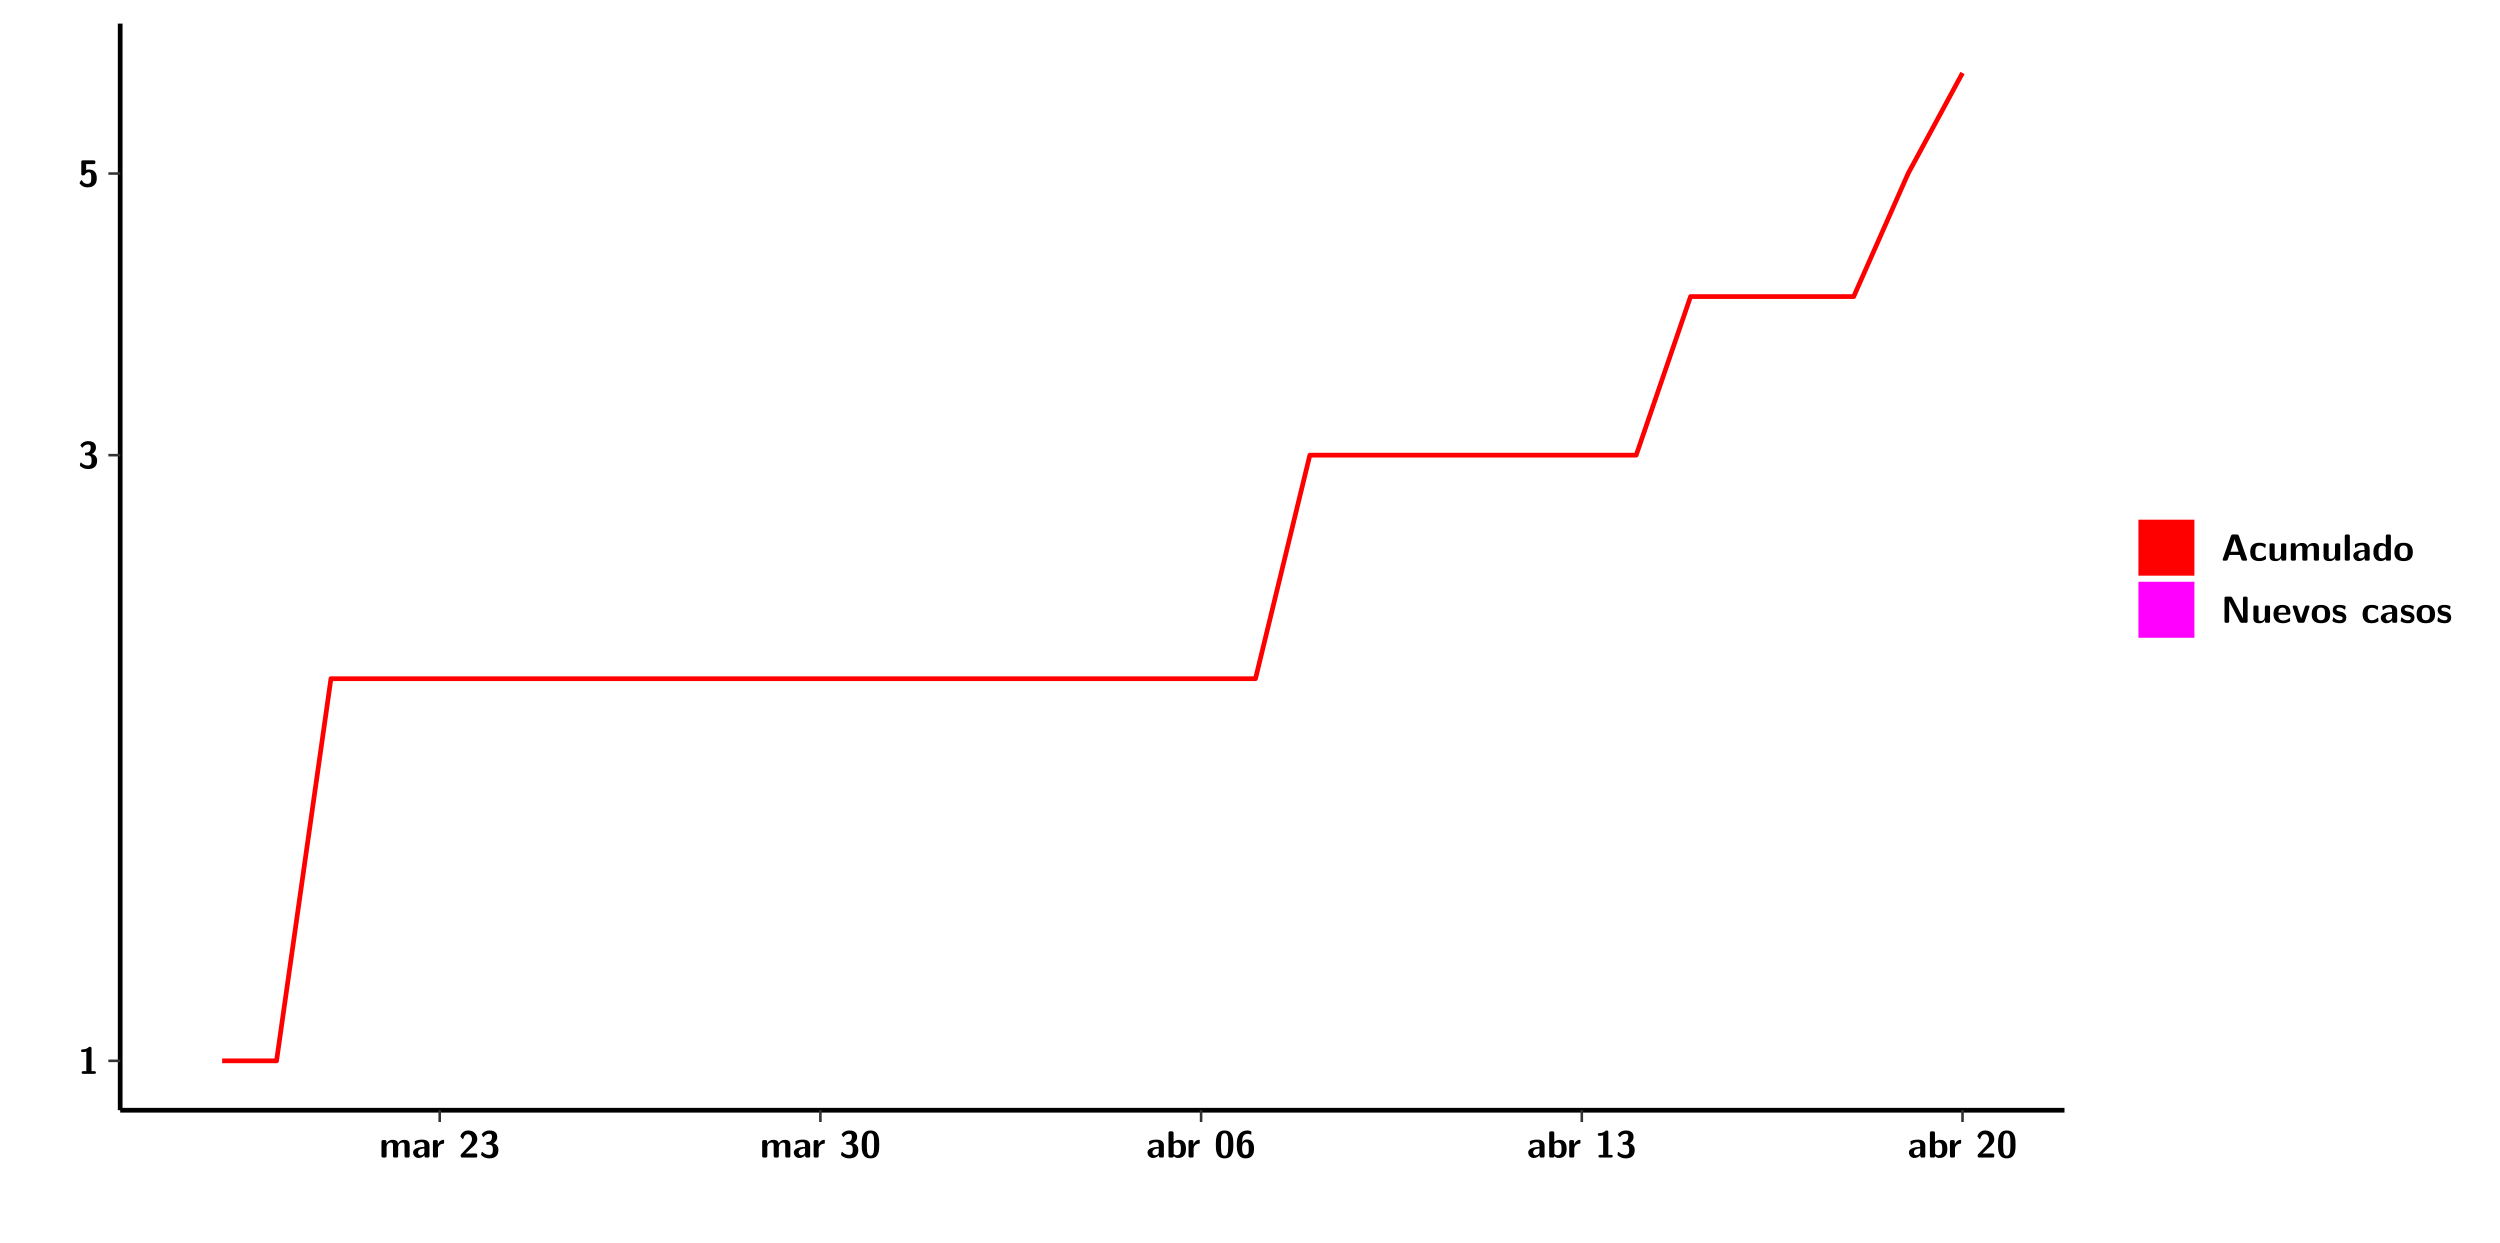
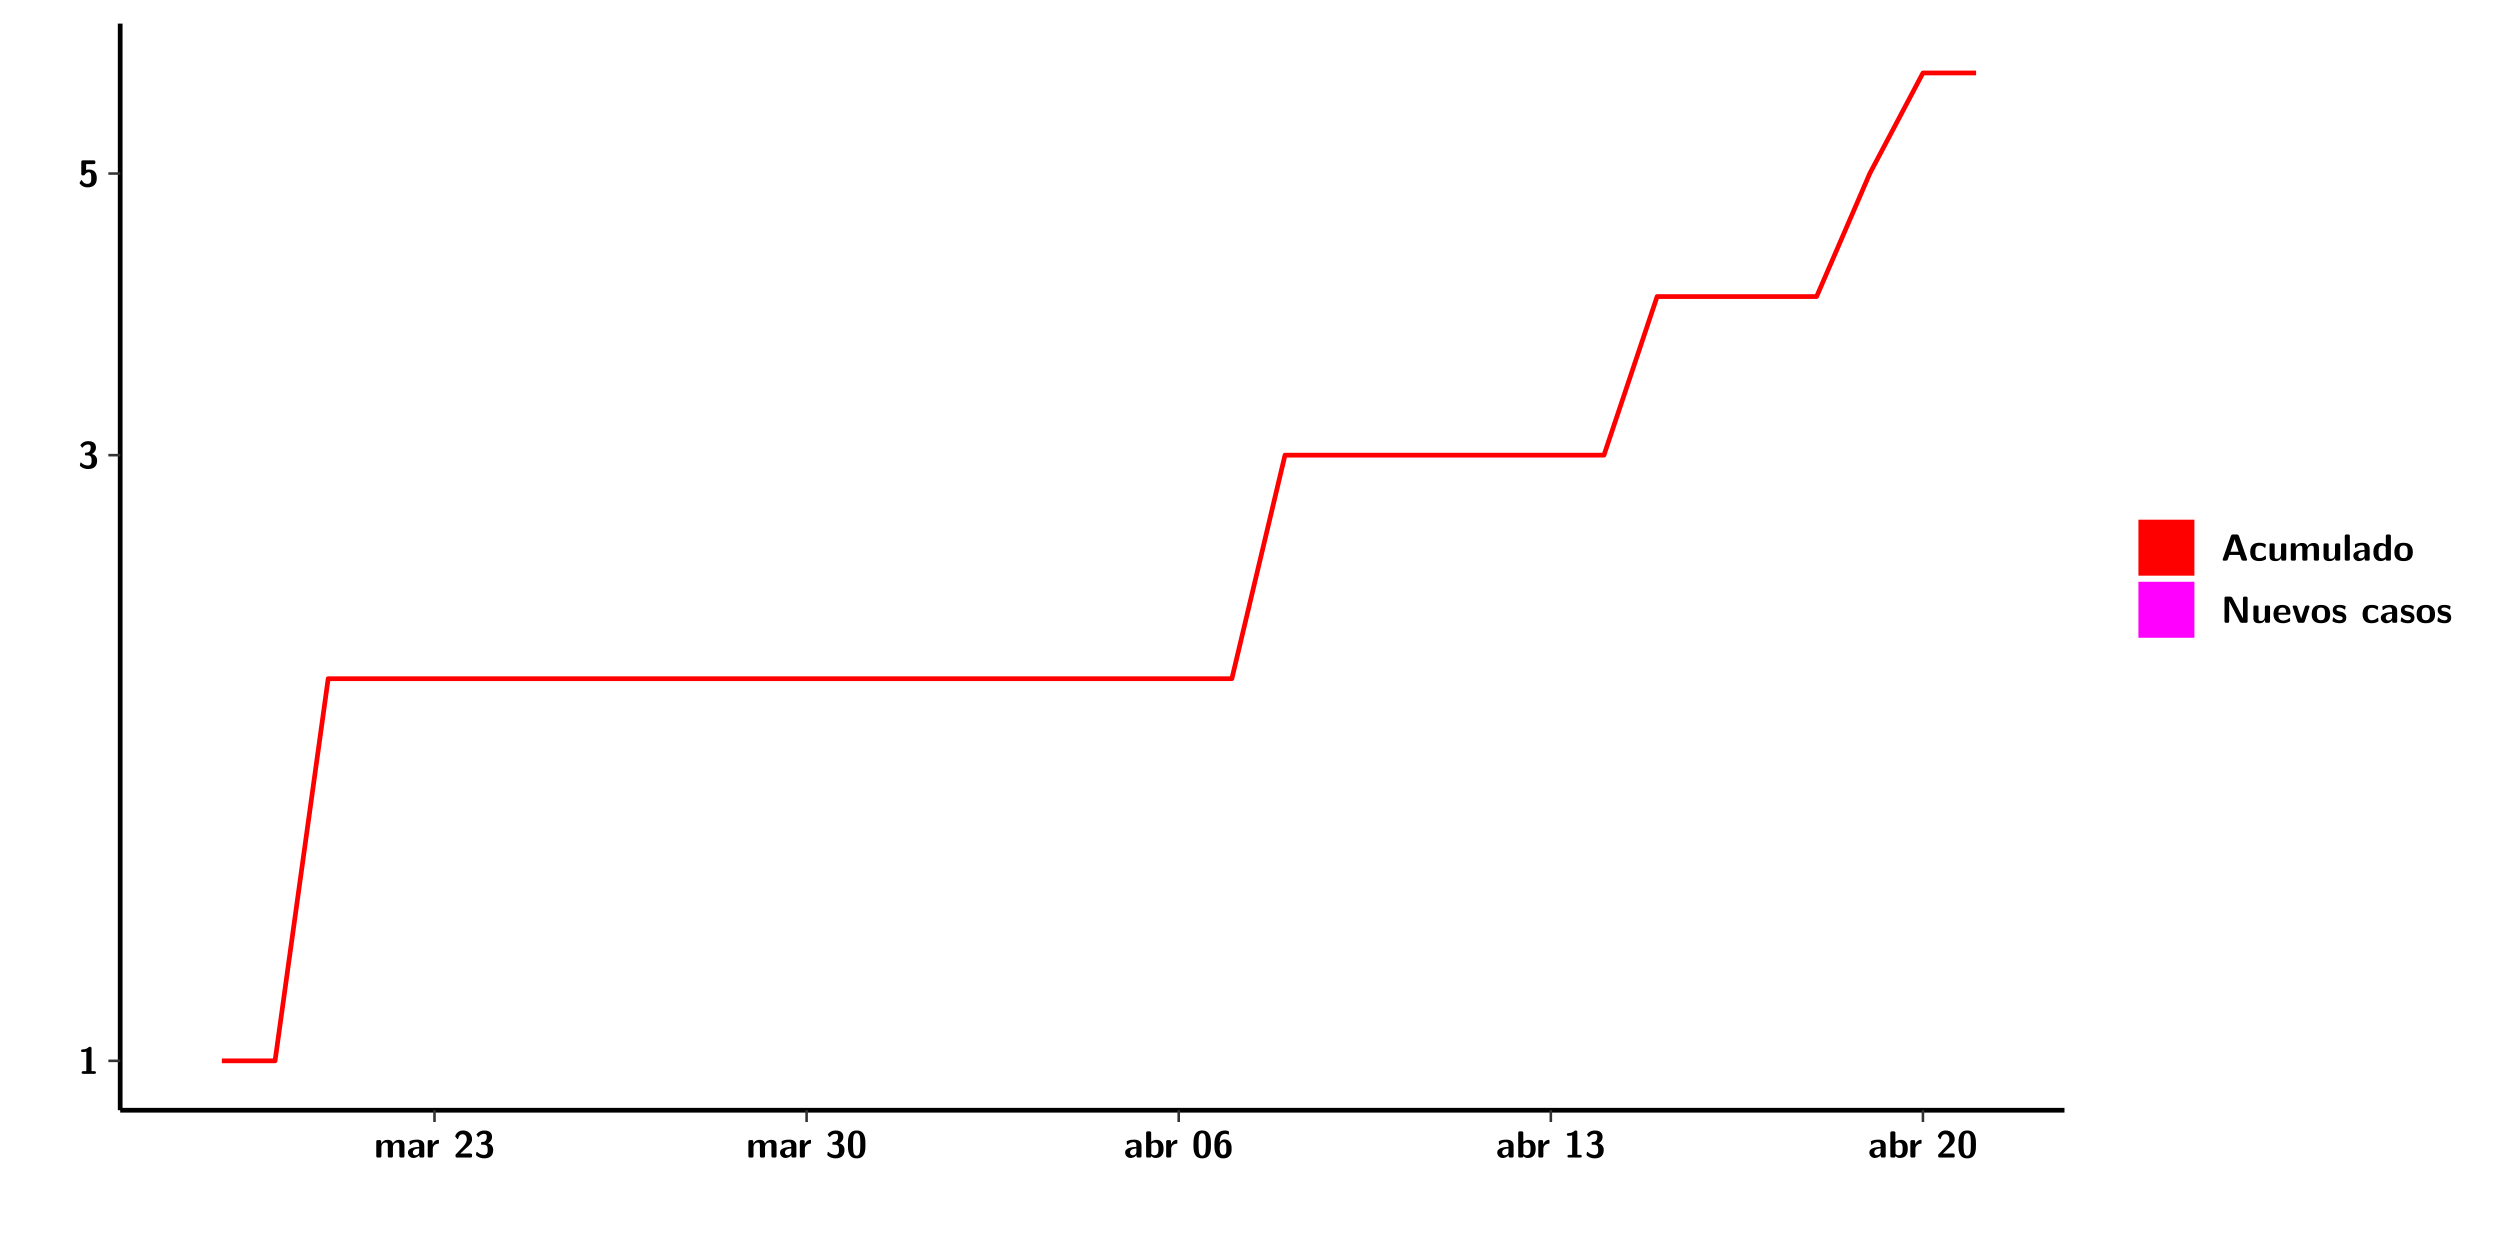
<svg xmlns="http://www.w3.org/2000/svg" xmlns:xlink="http://www.w3.org/1999/xlink" width="579.653pt" height="288pt" viewBox="0 0 579.653 288" version="1.1">
  <defs>
    <g>
      <symbol overflow="visible" id="glyph0-0">
        <path style="stroke:none;" d="" />
      </symbol>
      <symbol overflow="visible" id="glyph0-1">
        <path style="stroke:none;" d="M 3.109 -5.859 C 3.109 -6.016 3.109 -6.281 2.719 -6.281 C 2.547 -6.281 2.516 -6.266 2.406 -6.156 C 2.25 -6.016 1.922 -5.688 1.047 -5.672 C 0.891 -5.672 0.672 -5.609 0.672 -5.359 C 0.672 -5.047 0.969 -5.047 1.094 -5.047 C 1.344 -5.047 1.656 -5.078 1.906 -5.156 L 1.906 -0.625 L 1.234 -0.625 C 1.109 -0.625 0.812 -0.625 0.812 -0.312 C 0.812 0 1.109 0 1.234 0 L 3.719 0 C 3.828 0 4.141 0 4.141 -0.312 C 4.141 -0.625 3.828 -0.625 3.719 -0.625 L 3.109 -0.625 Z M 3.109 -5.859 " />
      </symbol>
      <symbol overflow="visible" id="glyph0-2">
        <path style="stroke:none;" d="M 0.844 -4.859 C 0.906 -4.766 0.953 -4.766 0.969 -4.766 C 1.031 -4.766 1.047 -4.797 1.094 -4.859 C 1.547 -5.5 2.172 -5.5 2.281 -5.5 C 2.844 -5.5 2.922 -5.203 2.922 -4.781 C 2.922 -4.656 2.922 -4.234 2.641 -3.906 C 2.438 -3.656 2.219 -3.641 1.953 -3.625 C 1.859 -3.609 1.688 -3.609 1.672 -3.578 C 1.609 -3.562 1.609 -3.5 1.609 -3.359 L 1.609 -3.203 C 1.609 -2.984 1.609 -2.969 1.844 -2.969 L 2.219 -2.969 C 3.031 -2.969 3.125 -2.469 3.125 -1.797 C 3.125 -1.203 3.062 -0.625 2.266 -0.625 C 1.984 -0.625 1.328 -0.688 0.75 -1.25 C 0.672 -1.328 0.656 -1.328 0.625 -1.328 C 0.531 -1.328 0.516 -1.25 0.516 -1.234 C 0.516 -1.234 0.406 -0.672 0.406 -0.625 C 0.406 -0.516 1.156 0.188 2.312 0.188 C 3.812 0.188 4.406 -0.609 4.406 -1.781 C 4.406 -2.562 3.984 -3.109 3.203 -3.297 C 3.906 -3.688 4.141 -4.266 4.141 -4.766 C 4.141 -6.156 2.891 -6.281 2.328 -6.281 C 1.125 -6.281 0.531 -5.422 0.531 -5.344 C 0.531 -5.297 0.594 -5.219 0.594 -5.219 Z M 0.844 -4.859 " />
      </symbol>
      <symbol overflow="visible" id="glyph0-3">
        <path style="stroke:none;" d="M 1.859 -5.203 L 3.578 -5.203 C 4 -5.203 4 -5.406 4 -5.641 C 4 -5.875 4 -6.078 3.578 -6.078 L 1.141 -6.078 C 0.875 -6.078 0.734 -6.031 0.734 -5.688 L 0.734 -3 C 0.734 -2.609 0.922 -2.594 1.172 -2.594 C 1.391 -2.594 1.469 -2.594 1.594 -2.812 C 1.812 -3.141 2.109 -3.328 2.469 -3.328 C 3.047 -3.328 3.047 -2.656 3.047 -1.969 C 3.047 -1.297 3.047 -0.625 2.125 -0.625 C 1.844 -0.625 1.25 -0.703 0.906 -1.406 C 0.875 -1.453 0.844 -1.5 0.781 -1.5 C 0.719 -1.5 0.703 -1.469 0.656 -1.391 C 0.531 -1.188 0.328 -0.891 0.328 -0.828 C 0.328 -0.75 0.891 0.188 2.141 0.188 C 3.562 0.188 4.328 -0.516 4.328 -1.938 C 4.328 -3.094 3.844 -3.953 2.5 -3.953 C 2.281 -3.953 2.078 -3.922 1.859 -3.844 Z M 1.859 -5.203 " />
      </symbol>
      <symbol overflow="visible" id="glyph0-4">
        <path style="stroke:none;" d="M 7.062 -2.844 C 7.062 -3.75 6.672 -4.109 5.781 -4.109 C 5.156 -4.109 4.688 -3.828 4.359 -3.25 C 4.219 -4.078 3.484 -4.109 3.109 -4.109 C 2.938 -4.109 2.578 -4.109 2.188 -3.828 C 1.906 -3.625 1.734 -3.344 1.672 -3.203 L 1.672 -3.641 C 1.672 -3.922 1.609 -4.062 1.25 -4.062 L 0.953 -4.062 C 0.625 -4.062 0.531 -3.969 0.531 -3.641 L 0.531 -0.422 C 0.531 -0.109 0.625 0 0.953 0 L 1.297 0 C 1.625 0 1.719 -0.109 1.719 -0.422 L 1.719 -2.359 C 1.719 -3.141 2.25 -3.484 2.688 -3.484 C 3.109 -3.484 3.203 -3.297 3.203 -2.828 L 3.203 -0.422 C 3.203 -0.109 3.297 0 3.625 0 L 3.969 0 C 4.297 0 4.391 -0.109 4.391 -0.422 L 4.391 -2.359 C 4.391 -3.141 4.922 -3.484 5.359 -3.484 C 5.781 -3.484 5.875 -3.297 5.875 -2.828 L 5.875 -0.422 C 5.875 -0.109 5.969 0 6.297 0 L 6.641 0 C 6.984 0 7.062 -0.109 7.062 -0.422 Z M 7.062 -2.844 " />
      </symbol>
      <symbol overflow="visible" id="glyph0-5">
        <path style="stroke:none;" d="M 4.062 -2.766 C 4.062 -4.156 2.734 -4.156 2.297 -4.156 C 1.891 -4.156 1.453 -4.125 0.859 -3.891 C 0.672 -3.797 0.625 -3.781 0.625 -3.688 C 0.625 -3.625 0.688 -3.109 0.688 -3.047 C 0.703 -2.984 0.75 -2.938 0.812 -2.938 C 0.844 -2.938 0.875 -2.969 0.906 -3 C 1.281 -3.391 1.719 -3.578 2.266 -3.578 C 2.734 -3.578 2.875 -3.297 2.875 -2.781 L 2.875 -2.469 C 2.562 -2.469 0.266 -2.453 0.266 -1.172 C 0.266 -0.547 0.766 0.094 1.531 0.094 C 1.828 0.094 2.484 0.016 2.906 -0.594 L 2.906 -0.422 C 2.906 -0.141 2.969 0 3.328 0 L 3.641 0 C 3.984 0 4.062 -0.109 4.062 -0.422 Z M 2.875 -1.344 C 2.875 -0.531 2.047 -0.531 2.016 -0.531 C 1.641 -0.531 1.406 -0.844 1.406 -1.188 C 1.406 -2.047 2.625 -2.109 2.875 -2.109 Z M 2.875 -1.344 " />
      </symbol>
      <symbol overflow="visible" id="glyph0-6">
        <path style="stroke:none;" d="M 1.703 -2.016 C 1.703 -2.844 2.391 -3.188 2.938 -3.219 C 3.109 -3.234 3.125 -3.234 3.125 -3.469 L 3.125 -3.875 C 3.125 -4.047 3.125 -4.109 2.969 -4.109 C 2.719 -4.109 2.078 -4.031 1.672 -3.078 L 1.656 -3.078 L 1.656 -3.641 C 1.656 -3.922 1.594 -4.062 1.234 -4.062 L 0.953 -4.062 C 0.641 -4.062 0.531 -3.969 0.531 -3.641 L 0.531 -0.422 C 0.531 -0.109 0.625 0 0.953 0 L 1.281 0 C 1.609 0 1.703 -0.109 1.703 -0.422 Z M 1.703 -2.016 " />
      </symbol>
      <symbol overflow="visible" id="glyph0-7">
        <path style="stroke:none;" d="M 0.562 -0.75 C 0.484 -0.656 0.484 -0.641 0.484 -0.484 L 0.484 -0.422 C 0.484 -0.109 0.578 0 0.906 0 L 3.906 0 C 4.25 0 4.328 -0.109 4.328 -0.422 L 4.328 -0.531 C 4.328 -0.672 4.328 -0.828 4.141 -0.906 C 4.078 -0.953 3.797 -0.953 3.625 -0.953 C 3.438 -0.953 3.219 -0.938 3.031 -0.938 L 1.609 -0.938 L 2.766 -2.031 C 2.906 -2.141 3.234 -2.422 3.359 -2.547 C 3.844 -3.016 4.328 -3.484 4.328 -4.266 C 4.328 -5.328 3.562 -6.281 2.266 -6.281 C 1.969 -6.281 1.469 -6.234 1.047 -5.891 C 0.969 -5.828 0.562 -5.516 0.406 -4.922 L 0.844 -4.359 C 0.891 -4.297 0.922 -4.266 0.984 -4.266 C 1.062 -4.266 1.078 -4.328 1.109 -4.422 C 1.281 -5.031 1.578 -5.406 2.141 -5.406 C 2.828 -5.406 3.109 -4.781 3.109 -4.25 C 3.109 -3.688 2.766 -3.094 2.25 -2.531 Z M 0.562 -0.75 " />
      </symbol>
      <symbol overflow="visible" id="glyph0-8">
        <path style="stroke:none;" d="M 4.438 -3 C 4.438 -4.203 4.438 -6.281 2.406 -6.281 C 0.375 -6.281 0.375 -4.219 0.375 -3 C 0.375 -1.812 0.375 0.188 2.406 0.188 C 4.438 0.188 4.438 -1.781 4.438 -3 Z M 2.406 -0.438 C 1.75 -0.438 1.656 -1.25 1.625 -1.484 C 1.562 -1.953 1.562 -2.766 1.562 -3.125 C 1.562 -3.641 1.562 -4.203 1.625 -4.641 C 1.641 -4.875 1.734 -5.641 2.406 -5.641 C 3.047 -5.641 3.156 -4.906 3.188 -4.734 C 3.25 -4.281 3.25 -3.594 3.25 -3.125 C 3.25 -2.625 3.25 -1.953 3.188 -1.469 C 3.156 -1.234 3.062 -0.438 2.406 -0.438 Z M 2.406 -0.438 " />
      </symbol>
      <symbol overflow="visible" id="glyph0-9">
        <path style="stroke:none;" d="M 1.703 -5.656 C 1.703 -5.938 1.641 -6.078 1.281 -6.078 L 0.953 -6.078 C 0.641 -6.078 0.531 -5.984 0.531 -5.656 L 0.531 -0.422 C 0.531 -0.109 0.625 0 0.953 0 L 1.312 0 C 1.453 0 1.719 0 1.734 -0.344 C 2.125 0.094 2.578 0.094 2.719 0.094 C 4.578 0.094 4.578 -1.594 4.578 -2.031 C 4.578 -2.453 4.578 -4.109 2.938 -4.109 C 2.219 -4.109 1.781 -3.703 1.703 -3.625 Z M 1.734 -3.172 C 1.844 -3.281 2.109 -3.484 2.5 -3.484 C 3.391 -3.484 3.391 -2.672 3.391 -2.016 C 3.391 -1.375 3.391 -0.531 2.406 -0.531 C 2.047 -0.531 1.828 -0.75 1.734 -0.875 Z M 1.734 -3.172 " />
      </symbol>
      <symbol overflow="visible" id="glyph0-10">
        <path style="stroke:none;" d="M 3.781 -5.859 C 3.781 -6.062 3.781 -6.078 3.484 -6.188 C 3.25 -6.281 3.016 -6.281 2.922 -6.281 C 0.406 -6.281 0.406 -3.75 0.406 -2.984 C 0.406 -2.078 0.406 0.188 2.453 0.188 C 3.125 0.188 3.547 0.031 3.906 -0.375 C 4.359 -0.891 4.406 -1.391 4.406 -2.062 C 4.406 -2.562 4.406 -4.203 2.703 -4.203 C 2.219 -4.203 1.859 -3.922 1.625 -3.422 C 1.672 -4.203 1.688 -4.406 1.812 -4.75 C 2.062 -5.422 2.641 -5.5 2.953 -5.5 C 3.109 -5.5 3.344 -5.469 3.547 -5.359 C 3.609 -5.312 3.641 -5.297 3.688 -5.297 C 3.781 -5.297 3.781 -5.406 3.781 -5.531 Z M 2.438 -0.625 C 1.75 -0.625 1.641 -1.422 1.641 -2.172 C 1.641 -2.906 1.859 -3.562 2.484 -3.562 C 3.188 -3.562 3.188 -2.938 3.188 -2.078 C 3.188 -1.219 3.188 -0.625 2.438 -0.625 Z M 2.438 -0.625 " />
      </symbol>
      <symbol overflow="visible" id="glyph0-11">
        <path style="stroke:none;" d="M 4.156 -5.703 C 4.031 -6.078 3.766 -6.078 3.594 -6.078 L 2.828 -6.078 C 2.641 -6.078 2.391 -6.078 2.266 -5.703 L 0.406 -0.406 C 0.375 -0.297 0.375 -0.281 0.375 -0.234 C 0.375 0 0.594 0 0.703 0 L 1.031 0 C 1.188 0 1.453 0 1.578 -0.344 L 1.922 -1.328 L 4.344 -1.328 L 4.641 -0.484 C 4.75 -0.172 4.812 0 5.234 0 L 5.703 0 C 5.828 0 6.047 0 6.047 -0.234 C 6.047 -0.281 6.047 -0.297 6 -0.406 Z M 2.812 -3.938 C 2.938 -4.328 3.062 -4.656 3.125 -4.969 L 3.141 -4.969 C 3.188 -4.766 3.188 -4.75 3.25 -4.547 L 4.078 -2.078 L 2.188 -2.078 Z M 2.812 -3.938 " />
      </symbol>
      <symbol overflow="visible" id="glyph0-12">
        <path style="stroke:none;" d="M 4 -0.438 C 4 -0.531 3.969 -0.938 3.953 -1.047 C 3.953 -1.078 3.938 -1.172 3.844 -1.172 C 3.812 -1.172 3.797 -1.172 3.703 -1.078 C 3.562 -0.953 3.141 -0.594 2.422 -0.594 C 1.516 -0.594 1.516 -1.469 1.516 -2.031 C 1.516 -2.75 1.562 -3.484 2.453 -3.484 C 3.031 -3.484 3.266 -3.344 3.578 -3.078 C 3.688 -2.984 3.703 -2.984 3.734 -2.984 C 3.828 -2.984 3.844 -3.062 3.844 -3.094 C 3.859 -3.172 3.953 -3.656 3.953 -3.703 C 3.953 -3.781 3.891 -3.812 3.75 -3.891 C 3.328 -4.078 3.062 -4.156 2.453 -4.156 C 1.141 -4.156 0.328 -3.547 0.328 -2.016 C 0.328 -0.562 1.078 0.094 2.406 0.094 C 2.641 0.094 3.172 0.094 3.75 -0.203 C 4 -0.344 4 -0.344 4 -0.438 Z M 4 -0.438 " />
      </symbol>
      <symbol overflow="visible" id="glyph0-13">
        <path style="stroke:none;" d="M 4.391 -3.594 C 4.391 -3.875 4.328 -4.016 3.969 -4.016 L 3.609 -4.016 C 3.281 -4.016 3.188 -3.906 3.188 -3.594 L 3.188 -1.516 C 3.188 -0.938 2.891 -0.438 2.266 -0.438 C 1.766 -0.438 1.719 -0.562 1.719 -1.031 L 1.719 -3.594 C 1.719 -3.875 1.656 -4.016 1.297 -4.016 L 0.953 -4.016 C 0.625 -4.016 0.531 -3.922 0.531 -3.594 L 0.531 -1.109 C 0.531 -0.172 1.031 0.094 1.953 0.094 C 2.188 0.094 2.812 0.094 3.219 -0.656 L 3.219 -0.422 C 3.219 -0.141 3.281 0 3.641 0 L 3.969 0 C 4.297 0 4.391 -0.109 4.391 -0.422 Z M 4.391 -3.594 " />
      </symbol>
      <symbol overflow="visible" id="glyph0-14">
        <path style="stroke:none;" d="M 1.703 -5.656 C 1.703 -5.938 1.641 -6.078 1.281 -6.078 L 0.953 -6.078 C 0.641 -6.078 0.531 -5.984 0.531 -5.656 L 0.531 -0.422 C 0.531 -0.109 0.625 0 0.953 0 L 1.281 0 C 1.609 0 1.703 -0.109 1.703 -0.422 Z M 1.703 -5.656 " />
      </symbol>
      <symbol overflow="visible" id="glyph0-15">
        <path style="stroke:none;" d="M 4.375 -5.656 C 4.375 -5.938 4.312 -6.078 3.953 -6.078 L 3.625 -6.078 C 3.297 -6.078 3.203 -5.969 3.203 -5.656 L 3.203 -3.672 C 2.812 -4.047 2.375 -4.109 2.109 -4.109 C 0.328 -4.109 0.328 -2.422 0.328 -2 C 0.328 -1.594 0.328 0.094 2.062 0.094 C 2.422 0.094 2.812 -0.016 3.188 -0.406 C 3.188 -0.094 3.297 0 3.609 0 L 3.953 0 C 4.281 0 4.375 -0.109 4.375 -0.422 Z M 3.188 -1.094 C 3.188 -0.953 3.188 -0.875 2.922 -0.688 C 2.703 -0.547 2.5 -0.531 2.406 -0.531 C 1.516 -0.531 1.516 -1.344 1.516 -2 C 1.516 -2.656 1.516 -3.484 2.5 -3.484 C 2.75 -3.484 2.984 -3.391 3.188 -3.203 Z M 3.188 -1.094 " />
      </symbol>
      <symbol overflow="visible" id="glyph0-16">
        <path style="stroke:none;" d="M 4.547 -1.969 C 4.547 -3.406 3.844 -4.156 2.406 -4.156 C 0.953 -4.156 0.266 -3.391 0.266 -1.969 C 0.266 -0.547 1.031 0.094 2.406 0.094 C 3.781 0.094 4.547 -0.531 4.547 -1.969 Z M 2.406 -0.594 C 1.469 -0.594 1.469 -1.375 1.469 -2.078 C 1.469 -2.75 1.469 -3.531 2.406 -3.531 C 3.344 -3.531 3.344 -2.766 3.344 -2.078 C 3.344 -1.391 3.344 -0.594 2.406 -0.594 Z M 2.406 -0.594 " />
      </symbol>
      <symbol overflow="visible" id="glyph0-17">
        <path style="stroke:none;" d="M 2.656 -5.734 C 2.469 -6.078 2.203 -6.078 2.031 -6.078 L 1.219 -6.078 C 0.906 -6.078 0.797 -5.984 0.797 -5.656 L 0.797 -0.422 C 0.797 -0.109 0.891 0 1.219 0 L 1.453 0 C 1.781 0 1.875 -0.109 1.875 -0.422 L 1.875 -5.016 L 1.891 -5.016 L 4.297 -0.344 C 4.484 0 4.75 0 4.922 0 L 5.734 0 C 6.062 0 6.156 -0.109 6.156 -0.422 L 6.156 -5.656 C 6.156 -5.938 6.094 -6.078 5.734 -6.078 L 5.5 -6.078 C 5.156 -6.078 5.078 -5.969 5.078 -5.656 L 5.078 -1.062 L 5.062 -1.062 Z M 2.656 -5.734 " />
      </symbol>
      <symbol overflow="visible" id="glyph0-18">
        <path style="stroke:none;" d="M 3.781 -1.875 C 3.984 -1.875 4.203 -1.891 4.203 -2.281 C 4.203 -3.406 3.672 -4.156 2.359 -4.156 C 0.969 -4.156 0.266 -3.375 0.266 -2.047 C 0.266 -0.609 1.109 0.094 2.484 0.094 C 2.812 0.094 3.312 0.047 3.891 -0.234 C 4.078 -0.328 4.141 -0.359 4.141 -0.469 C 4.141 -0.531 4.125 -0.781 4.109 -0.844 C 4.078 -1.125 4.062 -1.125 3.984 -1.125 C 3.953 -1.125 3.938 -1.125 3.844 -1.047 C 3.328 -0.594 2.797 -0.531 2.516 -0.531 C 1.531 -0.531 1.422 -1.312 1.391 -1.875 Z M 1.406 -2.344 C 1.422 -2.875 1.609 -3.531 2.359 -3.531 C 3.062 -3.531 3.203 -3.031 3.219 -2.344 Z M 1.406 -2.344 " />
      </symbol>
      <symbol overflow="visible" id="glyph0-19">
        <path style="stroke:none;" d="M 4.109 -3.609 C 4.141 -3.719 4.141 -3.75 4.141 -3.766 C 4.141 -4.016 3.922 -4.016 3.797 -4.016 L 3.609 -4.016 C 3.25 -4.016 3.141 -3.891 3.062 -3.641 L 2.203 -0.984 L 1.328 -3.641 C 1.266 -3.828 1.203 -4.016 0.781 -4.016 L 0.578 -4.016 C 0.453 -4.016 0.234 -4.016 0.234 -3.766 C 0.234 -3.75 0.234 -3.719 0.266 -3.609 L 1.312 -0.375 C 1.438 0 1.703 0 1.859 0 L 2.5 0 C 2.672 0 2.938 0 3.062 -0.375 Z M 4.109 -3.609 " />
      </symbol>
      <symbol overflow="visible" id="glyph0-20">
        <path style="stroke:none;" d="M 3.469 -1.234 C 3.469 -1.734 3.203 -2.031 3.047 -2.172 C 2.703 -2.484 2.391 -2.547 2.031 -2.609 C 1.547 -2.703 1.188 -2.766 1.188 -3.109 C 1.188 -3.469 1.484 -3.547 1.828 -3.547 C 2.406 -3.547 2.719 -3.328 2.953 -3.125 C 3.047 -3.047 3.062 -3.047 3.094 -3.047 C 3.188 -3.047 3.203 -3.125 3.203 -3.156 C 3.219 -3.219 3.312 -3.719 3.312 -3.766 C 3.312 -3.906 2.844 -4.031 2.75 -4.062 C 2.406 -4.156 2.125 -4.156 1.891 -4.156 C 1.5 -4.156 0.328 -4.156 0.328 -2.906 C 0.328 -2.484 0.516 -2.219 0.75 -2 C 1.062 -1.734 1.406 -1.672 1.906 -1.562 C 2.156 -1.531 2.609 -1.453 2.609 -1.062 C 2.609 -0.656 2.266 -0.594 1.922 -0.594 C 1.531 -0.594 1.047 -0.703 0.625 -1.188 C 0.594 -1.234 0.562 -1.266 0.516 -1.266 C 0.422 -1.266 0.406 -1.188 0.391 -1.125 C 0.375 -1.016 0.266 -0.516 0.266 -0.422 C 0.266 -0.266 0.922 -0.062 0.922 -0.047 C 1.406 0.094 1.766 0.094 1.922 0.094 C 2.359 0.094 3.469 0.062 3.469 -1.234 Z M 3.469 -1.234 " />
      </symbol>
    </g>
    <clipPath id="clip1">
      <path d="M 0 0 L 576.008 0 L 576.008 288 L 0 288 Z M 0 0 " />
    </clipPath>
    <clipPath id="clip2">
      <path d="M 27.867 5.477 L 478.672 5.477 L 478.672 257.414 L 27.867 257.414 Z M 27.867 5.477 " />
    </clipPath>
  </defs>
  <g id="surface1">
    <g clip-path="url(#clip1)" clip-rule="nonzero">
      <path style="fill-rule:nonzero;fill:rgb(100%,100%,100%);fill-opacity:1;stroke-width:0.598;stroke-linecap:round;stroke-linejoin:round;stroke:rgb(100%,100%,100%);stroke-opacity:1;stroke-miterlimit:10;" d="M 0 0 L 0 288.004 L 576.008 288.004 L 576.008 0 Z M 0 0 " transform="matrix(1,0,0,-1,0,288)" />
    </g>
    <g clip-path="url(#clip2)" clip-rule="nonzero">
      <path style=" stroke:none;fill-rule:nonzero;fill:rgb(100%,100%,100%);fill-opacity:1;" d="M 27.867 257.414 L 27.867 5.477 L 478.672 5.477 L 478.672 257.414 Z M 27.867 257.414 " />
    </g>
-     <path style="fill:none;stroke-width:1.096;stroke-linecap:butt;stroke-linejoin:round;stroke:rgb(100%,0%,0%);stroke-opacity:1;stroke-miterlimit:10;" d="M 51.508 42.031 L 64.121 42.031 L 76.734 130.641 L 291.102 130.641 L 303.703 182.469 L 379.371 182.469 L 391.977 219.242 L 429.805 219.242 L 442.418 247.766 L 455.031 271.078 " transform="matrix(1,0,0,-1,0,288)" />
+     <path style="fill:none;stroke-width:1.096;stroke-linecap:butt;stroke-linejoin:round;stroke:rgb(100%,0%,0%);stroke-opacity:1;stroke-miterlimit:10;" d="M 51.438 42.031 L 63.773 42.031 L 76.094 130.641 L 285.621 130.641 L 297.945 182.469 L 371.898 182.469 L 384.223 219.242 L 421.207 219.242 L 433.531 247.766 L 445.855 271.078 L 458.18 271.078 " transform="matrix(1,0,0,-1,0,288)" />
    <path style="fill:none;stroke-width:1.096;stroke-linecap:butt;stroke-linejoin:round;stroke:rgb(0%,0%,0%);stroke-opacity:1;stroke-miterlimit:10;" d="M 27.867 30.586 L 27.867 282.523 " transform="matrix(1,0,0,-1,0,288)" />
    <g style="fill:rgb(0%,0%,0%);fill-opacity:1;">
      <use xlink:href="#glyph0-1" x="18.112" y="248.986" />
    </g>
    <g style="fill:rgb(0%,0%,0%);fill-opacity:1;">
      <use xlink:href="#glyph0-2" x="18.112" y="108.563" />
    </g>
    <g style="fill:rgb(0%,0%,0%);fill-opacity:1;">
      <use xlink:href="#glyph0-3" x="18.112" y="43.258" />
    </g>
    <path style="fill:none;stroke-width:0.598;stroke-linecap:butt;stroke-linejoin:round;stroke:rgb(20%,20%,20%);stroke-opacity:1;stroke-miterlimit:10;" d="M 25.125 42.031 L 27.867 42.031 " transform="matrix(1,0,0,-1,0,288)" />
    <path style="fill:none;stroke-width:0.598;stroke-linecap:butt;stroke-linejoin:round;stroke:rgb(20%,20%,20%);stroke-opacity:1;stroke-miterlimit:10;" d="M 25.125 182.469 L 27.867 182.469 " transform="matrix(1,0,0,-1,0,288)" />
    <path style="fill:none;stroke-width:0.598;stroke-linecap:butt;stroke-linejoin:round;stroke:rgb(20%,20%,20%);stroke-opacity:1;stroke-miterlimit:10;" d="M 25.125 247.766 L 27.867 247.766 " transform="matrix(1,0,0,-1,0,288)" />
    <path style="fill:none;stroke-width:1.096;stroke-linecap:butt;stroke-linejoin:round;stroke:rgb(0%,0%,0%);stroke-opacity:1;stroke-miterlimit:10;" d="M 27.867 30.586 L 478.672 30.586 " transform="matrix(1,0,0,-1,0,288)" />
-     <path style="fill:none;stroke-width:0.598;stroke-linecap:butt;stroke-linejoin:round;stroke:rgb(20%,20%,20%);stroke-opacity:1;stroke-miterlimit:10;" d="M 101.949 27.848 L 101.949 30.586 " transform="matrix(1,0,0,-1,0,288)" />
-     <path style="fill:none;stroke-width:0.598;stroke-linecap:butt;stroke-linejoin:round;stroke:rgb(20%,20%,20%);stroke-opacity:1;stroke-miterlimit:10;" d="M 190.219 27.848 L 190.219 30.586 " transform="matrix(1,0,0,-1,0,288)" />
-     <path style="fill:none;stroke-width:0.598;stroke-linecap:butt;stroke-linejoin:round;stroke:rgb(20%,20%,20%);stroke-opacity:1;stroke-miterlimit:10;" d="M 278.488 27.848 L 278.488 30.586 " transform="matrix(1,0,0,-1,0,288)" />
-     <path style="fill:none;stroke-width:0.598;stroke-linecap:butt;stroke-linejoin:round;stroke:rgb(20%,20%,20%);stroke-opacity:1;stroke-miterlimit:10;" d="M 366.758 27.848 L 366.758 30.586 " transform="matrix(1,0,0,-1,0,288)" />
-     <path style="fill:none;stroke-width:0.598;stroke-linecap:butt;stroke-linejoin:round;stroke:rgb(20%,20%,20%);stroke-opacity:1;stroke-miterlimit:10;" d="M 455.031 27.848 L 455.031 30.586 " transform="matrix(1,0,0,-1,0,288)" />
+     <path style="fill:none;stroke-width:0.598;stroke-linecap:butt;stroke-linejoin:round;stroke:rgb(20%,20%,20%);stroke-opacity:1;stroke-miterlimit:10;" d="M 100.742 27.848 L 100.742 30.586 " transform="matrix(1,0,0,-1,0,288)" />
+     <path style="fill:none;stroke-width:0.598;stroke-linecap:butt;stroke-linejoin:round;stroke:rgb(20%,20%,20%);stroke-opacity:1;stroke-miterlimit:10;" d="M 187.02 27.848 L 187.02 30.586 " transform="matrix(1,0,0,-1,0,288)" />
+     <path style="fill:none;stroke-width:0.598;stroke-linecap:butt;stroke-linejoin:round;stroke:rgb(20%,20%,20%);stroke-opacity:1;stroke-miterlimit:10;" d="M 273.297 27.848 L 273.297 30.586 " transform="matrix(1,0,0,-1,0,288)" />
+     <path style="fill:none;stroke-width:0.598;stroke-linecap:butt;stroke-linejoin:round;stroke:rgb(20%,20%,20%);stroke-opacity:1;stroke-miterlimit:10;" d="M 359.578 27.848 L 359.578 30.586 " transform="matrix(1,0,0,-1,0,288)" />
+     <path style="fill:none;stroke-width:0.598;stroke-linecap:butt;stroke-linejoin:round;stroke:rgb(20%,20%,20%);stroke-opacity:1;stroke-miterlimit:10;" d="M 445.855 27.848 L 445.855 30.586 " transform="matrix(1,0,0,-1,0,288)" />
    <g style="fill:rgb(0%,0%,0%);fill-opacity:1;">
-       <use xlink:href="#glyph0-4" x="87.92" y="268.394" />
-       <use xlink:href="#glyph0-5" x="95.518" y="268.394" />
+       <use xlink:href="#glyph0-4" x="86.715" y="268.394" />
+       <use xlink:href="#glyph0-5" x="94.313" y="268.394" />
    </g>
    <g style="fill:rgb(0%,0%,0%);fill-opacity:1;">
-       <use xlink:href="#glyph0-6" x="99.849" y="268.394" />
+       <use xlink:href="#glyph0-6" x="98.644" y="268.394" />
    </g>
    <g style="fill:rgb(0%,0%,0%);fill-opacity:1;">
-       <use xlink:href="#glyph0-7" x="106.33" y="268.394" />
-       <use xlink:href="#glyph0-2" x="111.152" y="268.394" />
+       <use xlink:href="#glyph0-7" x="105.125" y="268.394" />
+       <use xlink:href="#glyph0-2" x="109.947" y="268.394" />
    </g>
    <g style="fill:rgb(0%,0%,0%);fill-opacity:1;">
-       <use xlink:href="#glyph0-4" x="176.189" y="268.394" />
-       <use xlink:href="#glyph0-5" x="183.787" y="268.394" />
+       <use xlink:href="#glyph0-4" x="172.991" y="268.394" />
+       <use xlink:href="#glyph0-5" x="180.589" y="268.394" />
    </g>
    <g style="fill:rgb(0%,0%,0%);fill-opacity:1;">
-       <use xlink:href="#glyph0-6" x="188.118" y="268.394" />
+       <use xlink:href="#glyph0-6" x="184.92" y="268.394" />
    </g>
    <g style="fill:rgb(0%,0%,0%);fill-opacity:1;">
-       <use xlink:href="#glyph0-2" x="194.599" y="268.394" />
-       <use xlink:href="#glyph0-8" x="199.421" y="268.394" />
+       <use xlink:href="#glyph0-2" x="191.401" y="268.394" />
+       <use xlink:href="#glyph0-8" x="196.223" y="268.394" />
    </g>
    <g style="fill:rgb(0%,0%,0%);fill-opacity:1;">
-       <use xlink:href="#glyph0-5" x="265.798" y="268.394" />
-       <use xlink:href="#glyph0-9" x="270.401" y="268.394" />
+       <use xlink:href="#glyph0-5" x="260.607" y="268.394" />
+       <use xlink:href="#glyph0-9" x="265.21" y="268.394" />
    </g>
    <g style="fill:rgb(0%,0%,0%);fill-opacity:1;">
-       <use xlink:href="#glyph0-6" x="275.048" y="268.394" />
+       <use xlink:href="#glyph0-6" x="269.857" y="268.394" />
    </g>
    <g style="fill:rgb(0%,0%,0%);fill-opacity:1;">
-       <use xlink:href="#glyph0-8" x="281.529" y="268.394" />
-       <use xlink:href="#glyph0-10" x="286.351" y="268.394" />
+       <use xlink:href="#glyph0-8" x="276.338" y="268.394" />
+       <use xlink:href="#glyph0-10" x="281.16" y="268.394" />
    </g>
    <g style="fill:rgb(0%,0%,0%);fill-opacity:1;">
-       <use xlink:href="#glyph0-5" x="354.067" y="268.394" />
-       <use xlink:href="#glyph0-9" x="358.67" y="268.394" />
+       <use xlink:href="#glyph0-5" x="346.883" y="268.394" />
+       <use xlink:href="#glyph0-9" x="351.486" y="268.394" />
    </g>
    <g style="fill:rgb(0%,0%,0%);fill-opacity:1;">
-       <use xlink:href="#glyph0-6" x="363.317" y="268.394" />
+       <use xlink:href="#glyph0-6" x="356.142" y="268.394" />
    </g>
    <g style="fill:rgb(0%,0%,0%);fill-opacity:1;">
-       <use xlink:href="#glyph0-1" x="369.798" y="268.394" />
-       <use xlink:href="#glyph0-2" x="374.62" y="268.394" />
+       <use xlink:href="#glyph0-1" x="362.614" y="268.394" />
+       <use xlink:href="#glyph0-2" x="367.436" y="268.394" />
    </g>
    <g style="fill:rgb(0%,0%,0%);fill-opacity:1;">
-       <use xlink:href="#glyph0-5" x="442.336" y="268.394" />
-       <use xlink:href="#glyph0-9" x="446.939" y="268.394" />
+       <use xlink:href="#glyph0-5" x="433.16" y="268.394" />
+       <use xlink:href="#glyph0-9" x="437.763" y="268.394" />
    </g>
    <g style="fill:rgb(0%,0%,0%);fill-opacity:1;">
-       <use xlink:href="#glyph0-6" x="451.586" y="268.394" />
+       <use xlink:href="#glyph0-6" x="442.41" y="268.394" />
    </g>
    <g style="fill:rgb(0%,0%,0%);fill-opacity:1;">
-       <use xlink:href="#glyph0-7" x="458.067" y="268.394" />
-       <use xlink:href="#glyph0-8" x="462.889" y="268.394" />
+       <use xlink:href="#glyph0-7" x="448.891" y="268.394" />
+       <use xlink:href="#glyph0-8" x="453.713" y="268.394" />
    </g>
    <path style=" stroke:none;fill-rule:nonzero;fill:rgb(100%,100%,100%);fill-opacity:1;" d="M 489.629 154.062 L 489.629 108.828 L 570.527 108.828 L 570.527 154.062 Z M 489.629 154.062 " />
    <path style=" stroke:none;fill-rule:nonzero;fill:rgb(100%,0%,0%);fill-opacity:1;" d="M 495.816 133.477 L 495.816 120.496 L 508.797 120.496 L 508.797 133.477 Z M 495.816 133.477 " />
    <path style=" stroke:none;fill-rule:nonzero;fill:rgb(100%,0%,100%);fill-opacity:1;" d="M 495.816 147.875 L 495.816 134.891 L 508.797 134.891 L 508.797 147.875 Z M 495.816 147.875 " />
    <g style="fill:rgb(0%,0%,0%);fill-opacity:1;">
      <use xlink:href="#glyph0-11" x="514.979" y="130.002" />
      <use xlink:href="#glyph0-12" x="521.408" y="130.002" />
      <use xlink:href="#glyph0-13" x="525.694" y="130.002" />
      <use xlink:href="#glyph0-4" x="530.613" y="130.002" />
      <use xlink:href="#glyph0-13" x="538.212" y="130.002" />
      <use xlink:href="#glyph0-14" x="543.131" y="130.002" />
      <use xlink:href="#glyph0-5" x="545.372" y="130.002" />
      <use xlink:href="#glyph0-15" x="549.975" y="130.002" />
      <use xlink:href="#glyph0-16" x="554.894" y="130.002" />
    </g>
    <g style="fill:rgb(0%,0%,0%);fill-opacity:1;">
      <use xlink:href="#glyph0-17" x="514.979" y="144.408" />
      <use xlink:href="#glyph0-13" x="521.944" y="144.408" />
      <use xlink:href="#glyph0-18" x="526.864" y="144.408" />
      <use xlink:href="#glyph0-19" x="531.345" y="144.408" />
      <use xlink:href="#glyph0-16" x="535.728" y="144.408" />
      <use xlink:href="#glyph0-20" x="540.55" y="144.408" />
    </g>
    <g style="fill:rgb(0%,0%,0%);fill-opacity:1;">
      <use xlink:href="#glyph0-12" x="547.465" y="144.408" />
      <use xlink:href="#glyph0-5" x="551.751" y="144.408" />
      <use xlink:href="#glyph0-20" x="556.354" y="144.408" />
      <use xlink:href="#glyph0-16" x="560.051" y="144.408" />
      <use xlink:href="#glyph0-20" x="564.872" y="144.408" />
    </g>
  </g>
</svg>
